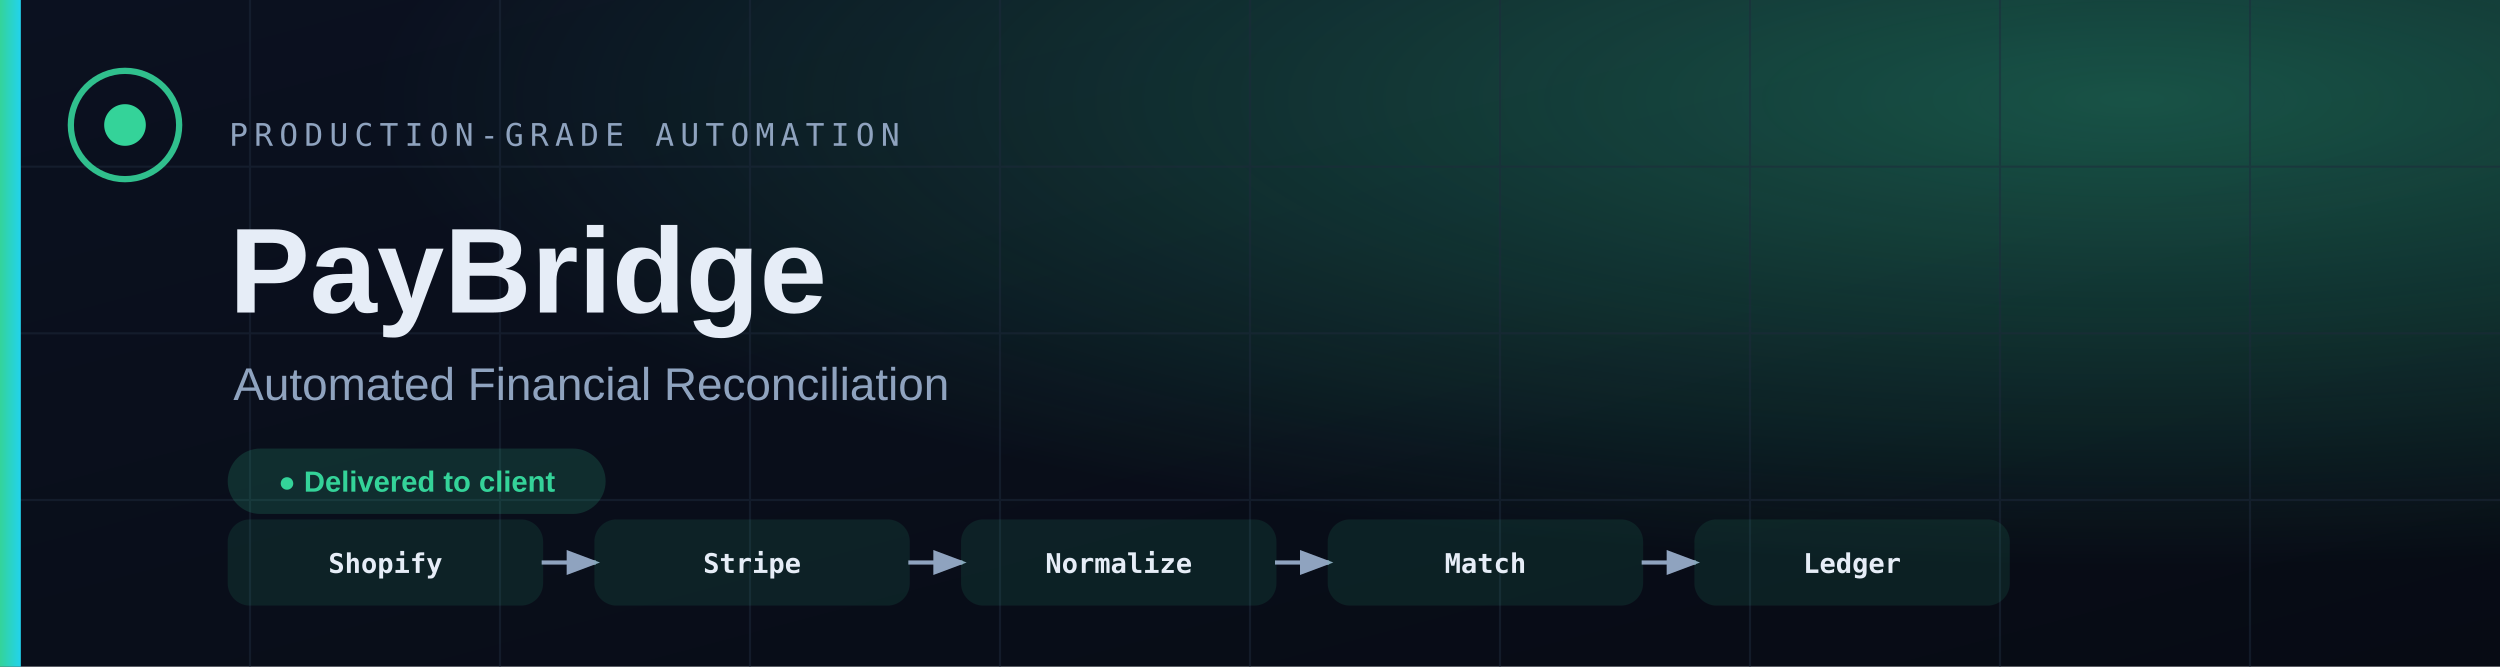
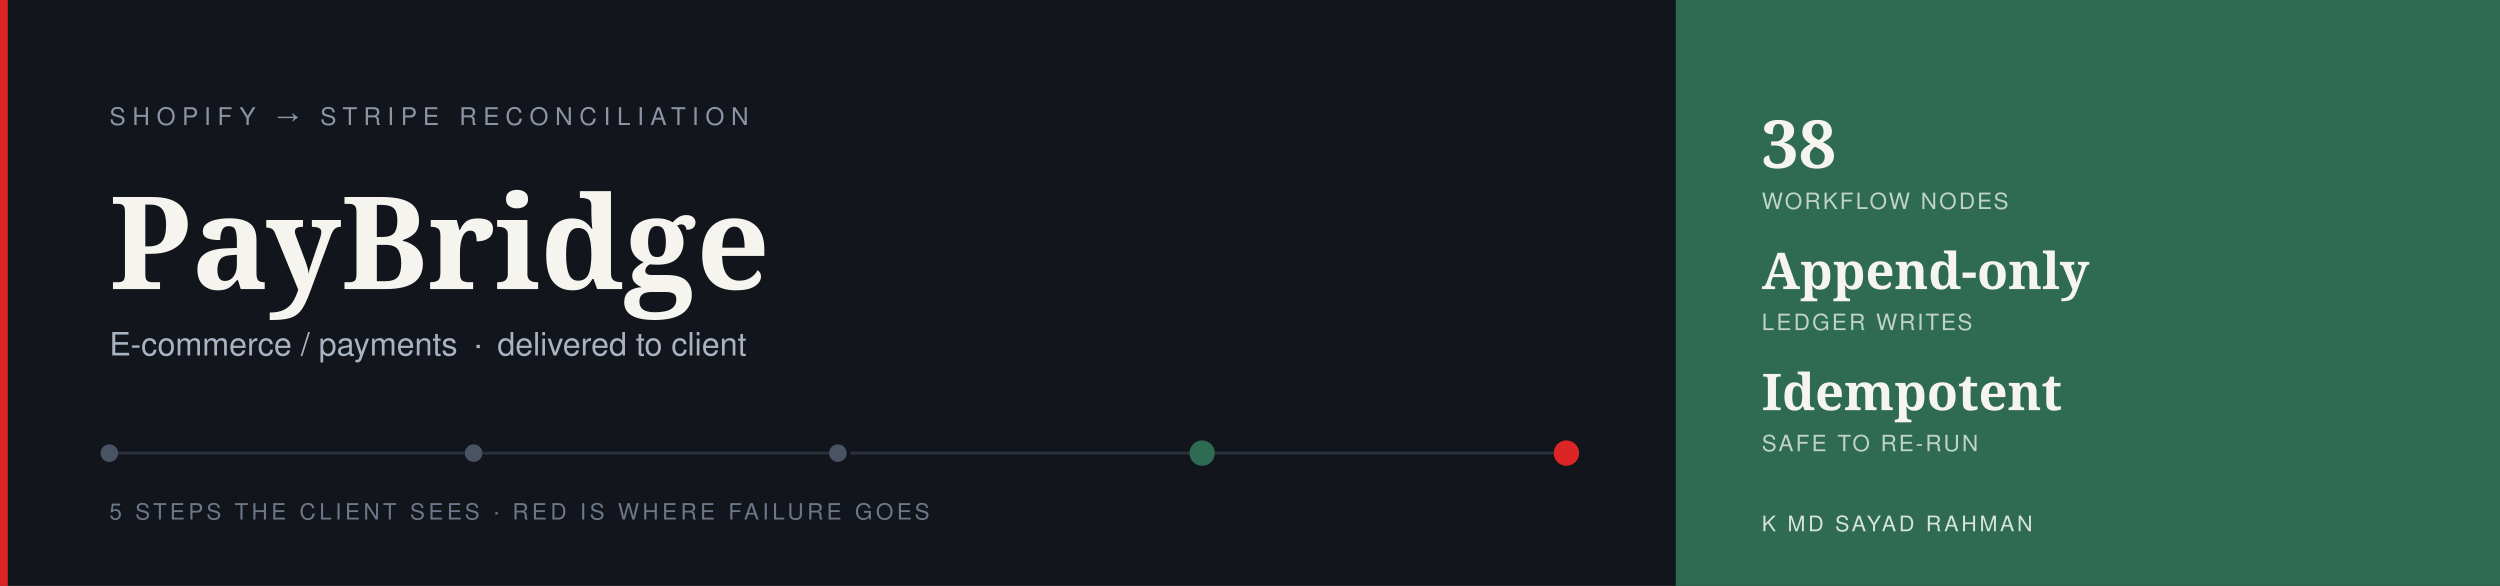
- <svg xmlns="http://www.w3.org/2000/svg" viewBox="0 0 1200 320" width="1200" height="320" role="img" aria-label="PayBridge — Automated Financial Reconciliation">
-   <defs>
-     <linearGradient id="bg" x1="0" y1="0" x2="1" y2="1">
-       <stop offset="0" stop-color="#0B1120" />
-       <stop offset="1" stop-color="#070B14" />
-     </linearGradient>
-     <radialGradient id="glow" cx="0.85" cy="0.15" r="0.7">
-       <stop offset="0" stop-color="#34D399" stop-opacity="0.35" />
-       <stop offset="1" stop-color="#34D399" stop-opacity="0" />
-     </radialGradient>
-     <linearGradient id="bar" x1="0" y1="0" x2="1" y2="0">
-       <stop offset="0" stop-color="#34D399" />
-       <stop offset="1" stop-color="#22D3EE" />
-     </linearGradient>
-   </defs>
-   <rect width="1200" height="320" fill="url(#bg)" />
-   <rect width="1200" height="320" fill="url(#glow)" />
-   <g stroke="#1E293B" stroke-width="1" opacity="0.5">
-     <path d="M0 80 H1200 M0 160 H1200 M0 240 H1200 M120 0 V320 M240 0 V320 M360 0 V320 M480 0 V320 M600 0 V320 M720 0 V320 M840 0 V320 M960 0 V320 M1080 0 V320" />
-   </g>
-   <rect x="0" y="0" width="10" height="320" fill="url(#bar)" />
-   <circle cx="60" cy="60" r="26" fill="none" stroke="#34D399" stroke-width="3" opacity="0.9" />
-   <circle cx="60" cy="60" r="10" fill="#34D399" />
-   <text x="110" y="70" font-family="ui-monospace,Menlo,Consolas,monospace" font-size="15" fill="#8FA3BF" letter-spacing="3">PRODUCTION-GRADE AUTOMATION</text>
-   <text x="110" y="150" font-family="Arial,Helvetica,sans-serif" font-size="58" font-weight="900" fill="#E6EDF7">PayBridge</text>
-   <text x="112" y="192" font-family="Arial,Helvetica,sans-serif" font-size="22" fill="#8FA3BF">Automated Financial Reconciliation</text>
-   <rect x="110" y="216" width="180" height="30" rx="15" fill="#34D399" opacity="0.16" stroke="#34D399" stroke-width="1.4" />
-   <text x="200" y="236" text-anchor="middle" font-family="Arial,Helvetica,sans-serif" font-size="14" font-weight="700" fill="#34D399">● Delivered to client</text>
-   <g font-family="ui-monospace,Menlo,Consolas,monospace" font-size="13">
-     <defs>
-       <marker id="arr" markerWidth="9" markerHeight="9" refX="7" refY="3" orient="auto">
-         <path d="M0,0 L8,3 L0,6 Z" fill="#8FA3BF" />
-       </marker>
-     </defs>
-     <rect x="110" y="250" width="150" height="40" rx="10" fill="#34D399" opacity="0.10" stroke="#34D399" stroke-width="1.4" />
-     <text x="185.0" y="275" text-anchor="middle" fill="#E6EDF7" font-weight="700">Shopify</text>
-     <path d="M260 270 H286" stroke="#8FA3BF" stroke-width="2" marker-end="url(#arr)" />
-     <rect x="286" y="250" width="150" height="40" rx="10" fill="#34D399" opacity="0.10" stroke="#34D399" stroke-width="1.4" />
-     <text x="361.0" y="275" text-anchor="middle" fill="#E6EDF7" font-weight="700">Stripe</text>
-     <path d="M436 270 H462" stroke="#8FA3BF" stroke-width="2" marker-end="url(#arr)" />
-     <rect x="462" y="250" width="150" height="40" rx="10" fill="#34D399" opacity="0.10" stroke="#34D399" stroke-width="1.4" />
-     <text x="537.0" y="275" text-anchor="middle" fill="#E6EDF7" font-weight="700">Normalize</text>
-     <path d="M612 270 H638" stroke="#8FA3BF" stroke-width="2" marker-end="url(#arr)" />
-     <rect x="638" y="250" width="150" height="40" rx="10" fill="#34D399" opacity="0.10" stroke="#34D399" stroke-width="1.4" />
-     <text x="713.0" y="275" text-anchor="middle" fill="#E6EDF7" font-weight="700">Match</text>
-     <path d="M788 270 H814" stroke="#8FA3BF" stroke-width="2" marker-end="url(#arr)" />
-     <rect x="814" y="250" width="150" height="40" rx="10" fill="#34D399" opacity="0.10" stroke="#34D399" stroke-width="1.4" />
-     <text x="889.0" y="275" text-anchor="middle" fill="#E6EDF7" font-weight="700">Ledger</text>
-   </g>
+ <svg xmlns="http://www.w3.org/2000/svg" width="1280" height="300" viewBox="0 0 1280 300" role="img" aria-label="PayBridge — Shopify → Stripe reconciliation">
+   <rect width="1280" height="300" fill="#12151B" />
+   <rect x="858" y="0" width="422" height="300" fill="#2F6B52" />
+   <rect x="0" y="0" width="4" height="300" fill="#DC2626" />
+   <text x="56" y="64" font-family="Helvetica,Arial,sans-serif" font-size="12.5" letter-spacing="3.4" fill="#8A94A3">SHOPIFY → STRIPE RECONCILIATION</text>
+   <text x="56" y="148" font-family="Georgia,serif" font-size="66" font-weight="700" fill="#F5F4EF">PayBridge</text>
+   <text x="56" y="182" font-family="Helvetica,Arial,sans-serif" font-size="16.5" fill="#A9B3C1">E-commerce / payments  ·  delivered to client</text>
+   <line x1="60.5" y1="232" x2="238.0" y2="232" stroke="#2B313C" stroke-width="1.5" />
+   <line x1="247.0" y1="232" x2="424.5" y2="232" stroke="#2B313C" stroke-width="1.5" />
+   <line x1="435.5" y1="232" x2="609.0" y2="232" stroke="#2B313C" stroke-width="1.5" />
+   <line x1="622.0" y1="232" x2="795.5" y2="232" stroke="#2B313C" stroke-width="1.5" />
+   <circle cx="56.0" cy="232" r="4.5" fill="#4A5364" />
+   <circle cx="242.5" cy="232" r="4.5" fill="#4A5364" />
+   <circle cx="429.0" cy="232" r="4.5" fill="#4A5364" />
+   <circle cx="615.5" cy="232" r="6.5" fill="#2F6B52" />
+   <circle cx="802.0" cy="232" r="6.5" fill="#DC2626" />
+   <text x="56" y="266" font-family="Helvetica,Arial,sans-serif" font-size="11.5" letter-spacing="1.8" fill="#6C7787">5 STEPS THE CLIENT SEES · RED IS WHERE FAILURE GOES</text>
+   <text x="902" y="86" font-family="Georgia,serif" font-size="34" font-weight="700" fill="#F5F4EF">38</text>
+   <text x="902" y="107" font-family="Helvetica,Arial,sans-serif" font-size="11.5" letter-spacing="1.15" fill="#BFD3C6">WORKFLOW NODES</text>
+   <text x="902" y="148" font-family="Georgia,serif" font-size="26" font-weight="700" fill="#F5F4EF">Append-only</text>
+   <text x="902" y="169" font-family="Helvetica,Arial,sans-serif" font-size="11.5" letter-spacing="1.15" fill="#BFD3C6">LEDGER WRITES</text>
+   <text x="902" y="210" font-family="Georgia,serif" font-size="26" font-weight="700" fill="#F5F4EF">Idempotent</text>
+   <text x="902" y="231" font-family="Helvetica,Arial,sans-serif" font-size="11.5" letter-spacing="1.15" fill="#BFD3C6">SAFE TO RE-RUN</text>
+   <text x="902" y="272" font-family="Helvetica,Arial,sans-serif" font-size="11" letter-spacing="1.4" fill="#D6E4DA">K MD SAYAD RAHMAN</text>
</svg>
